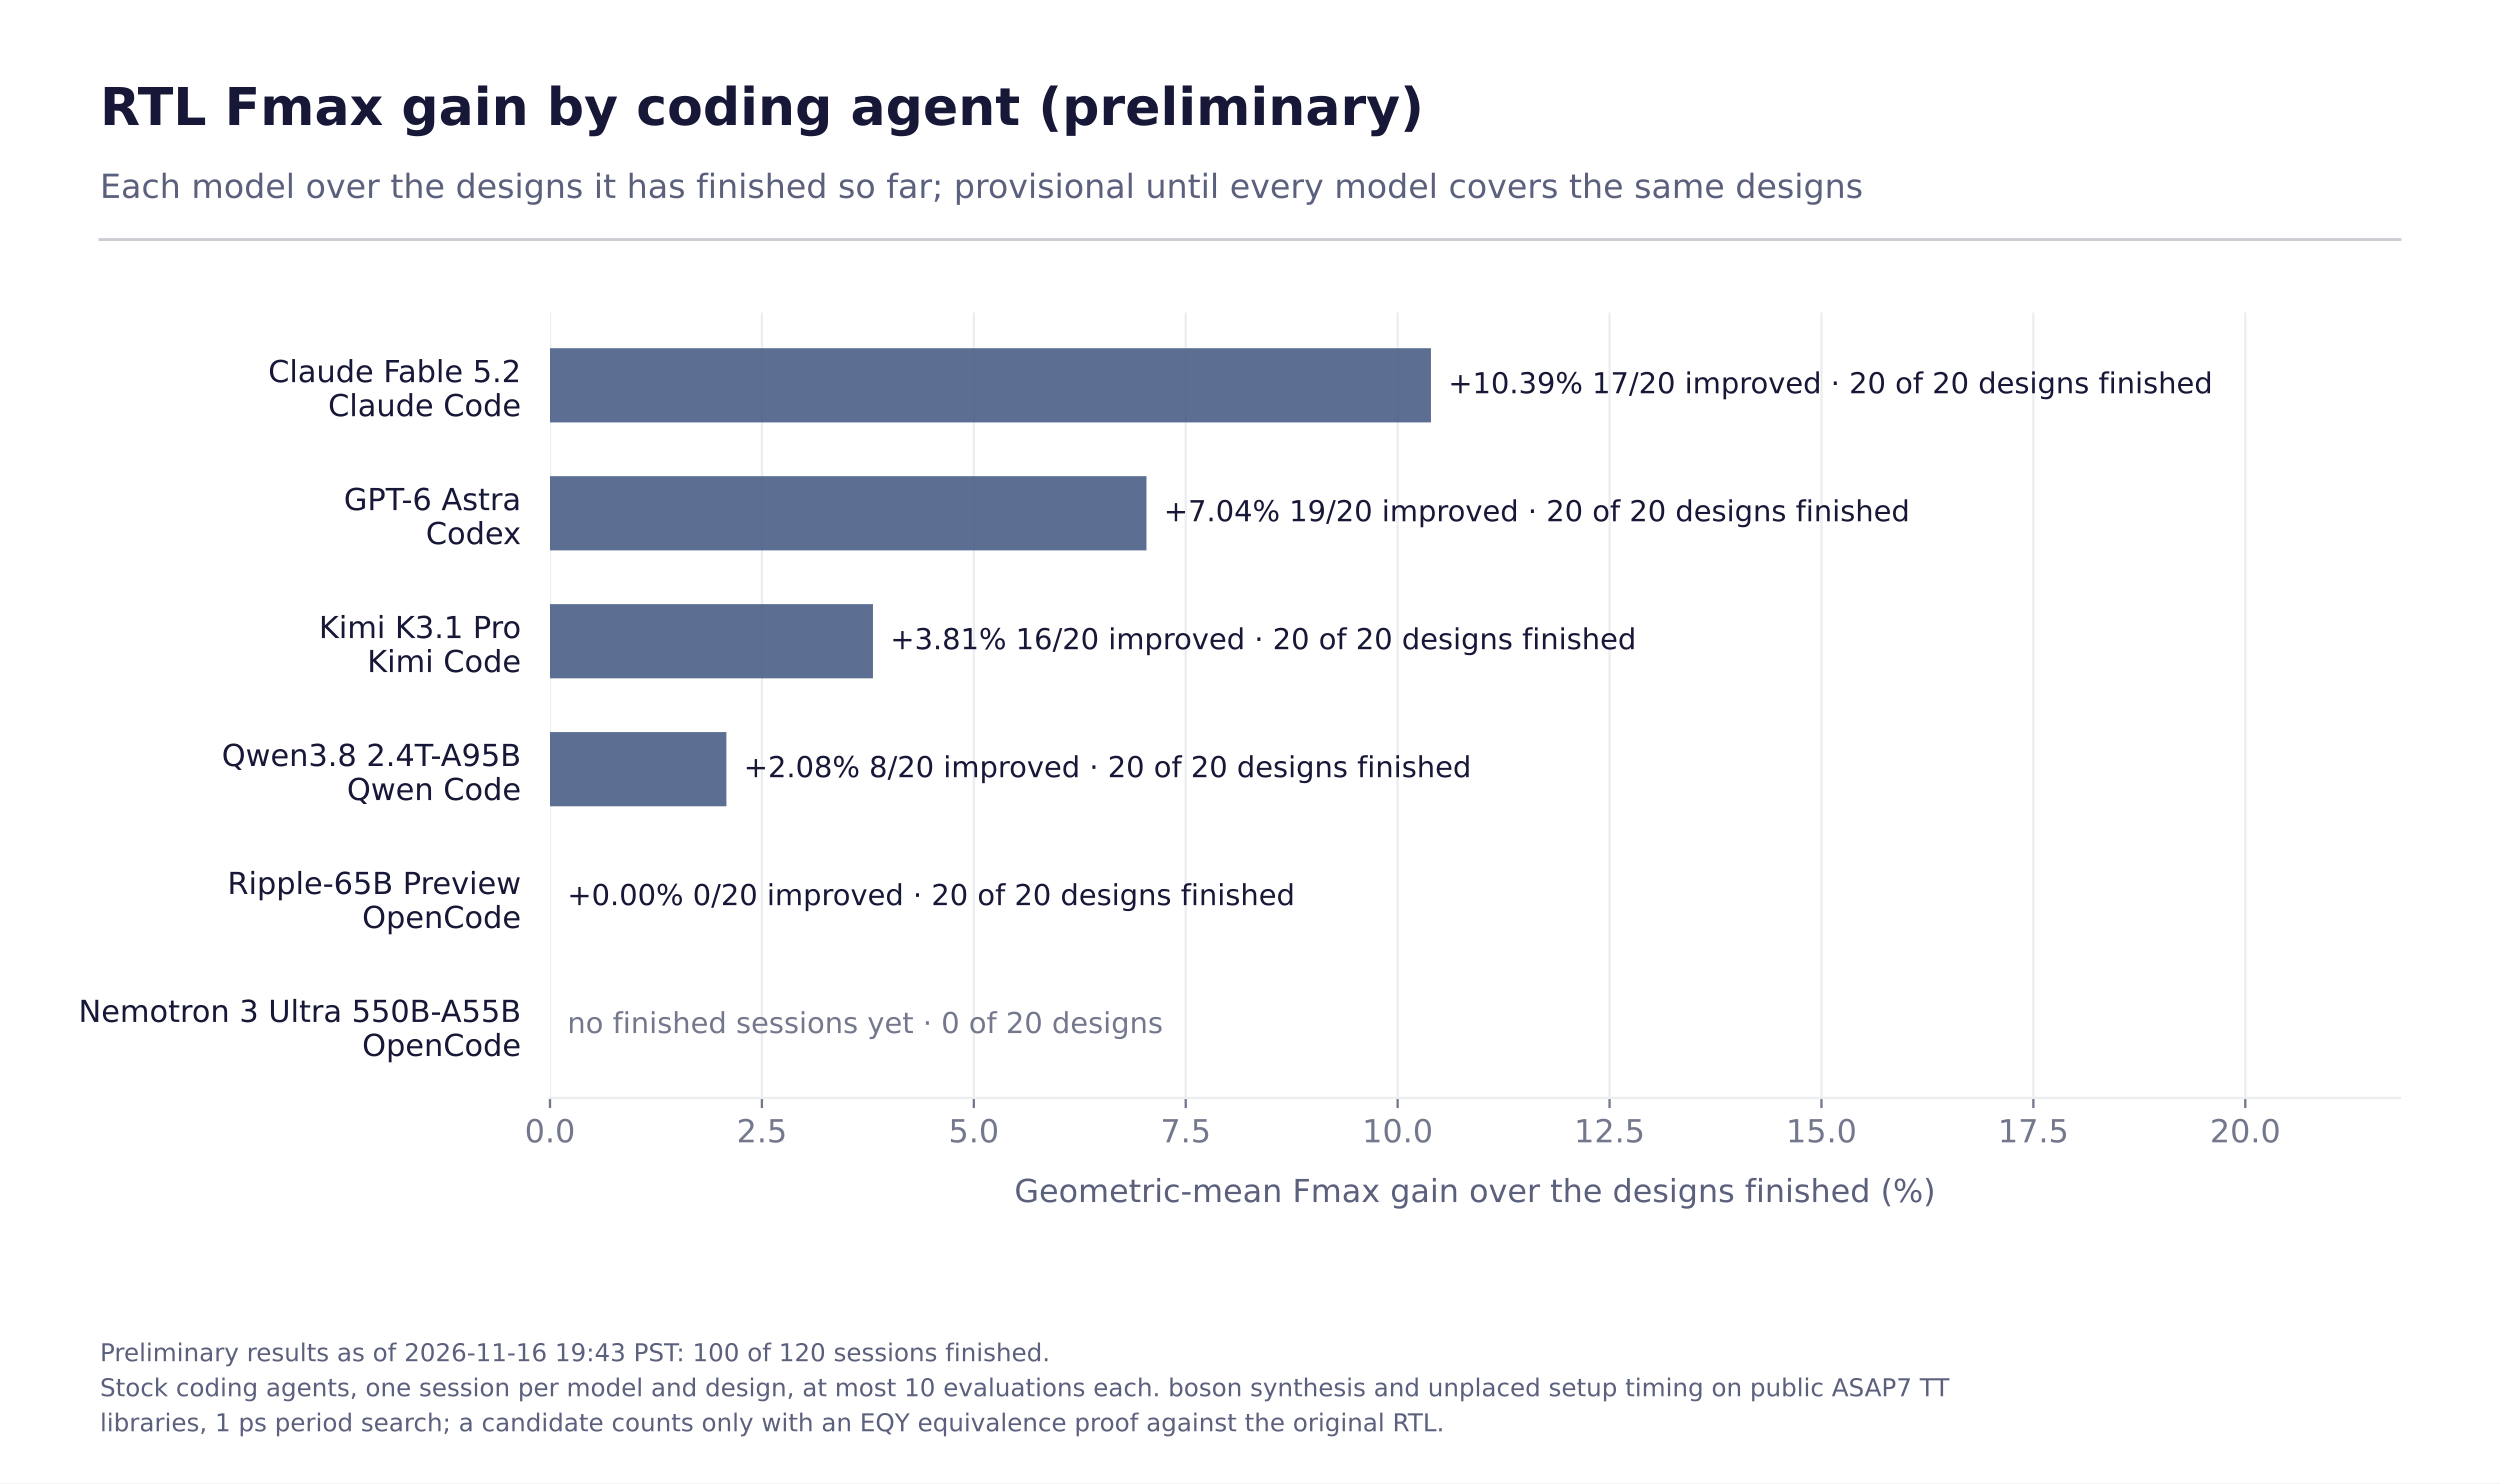
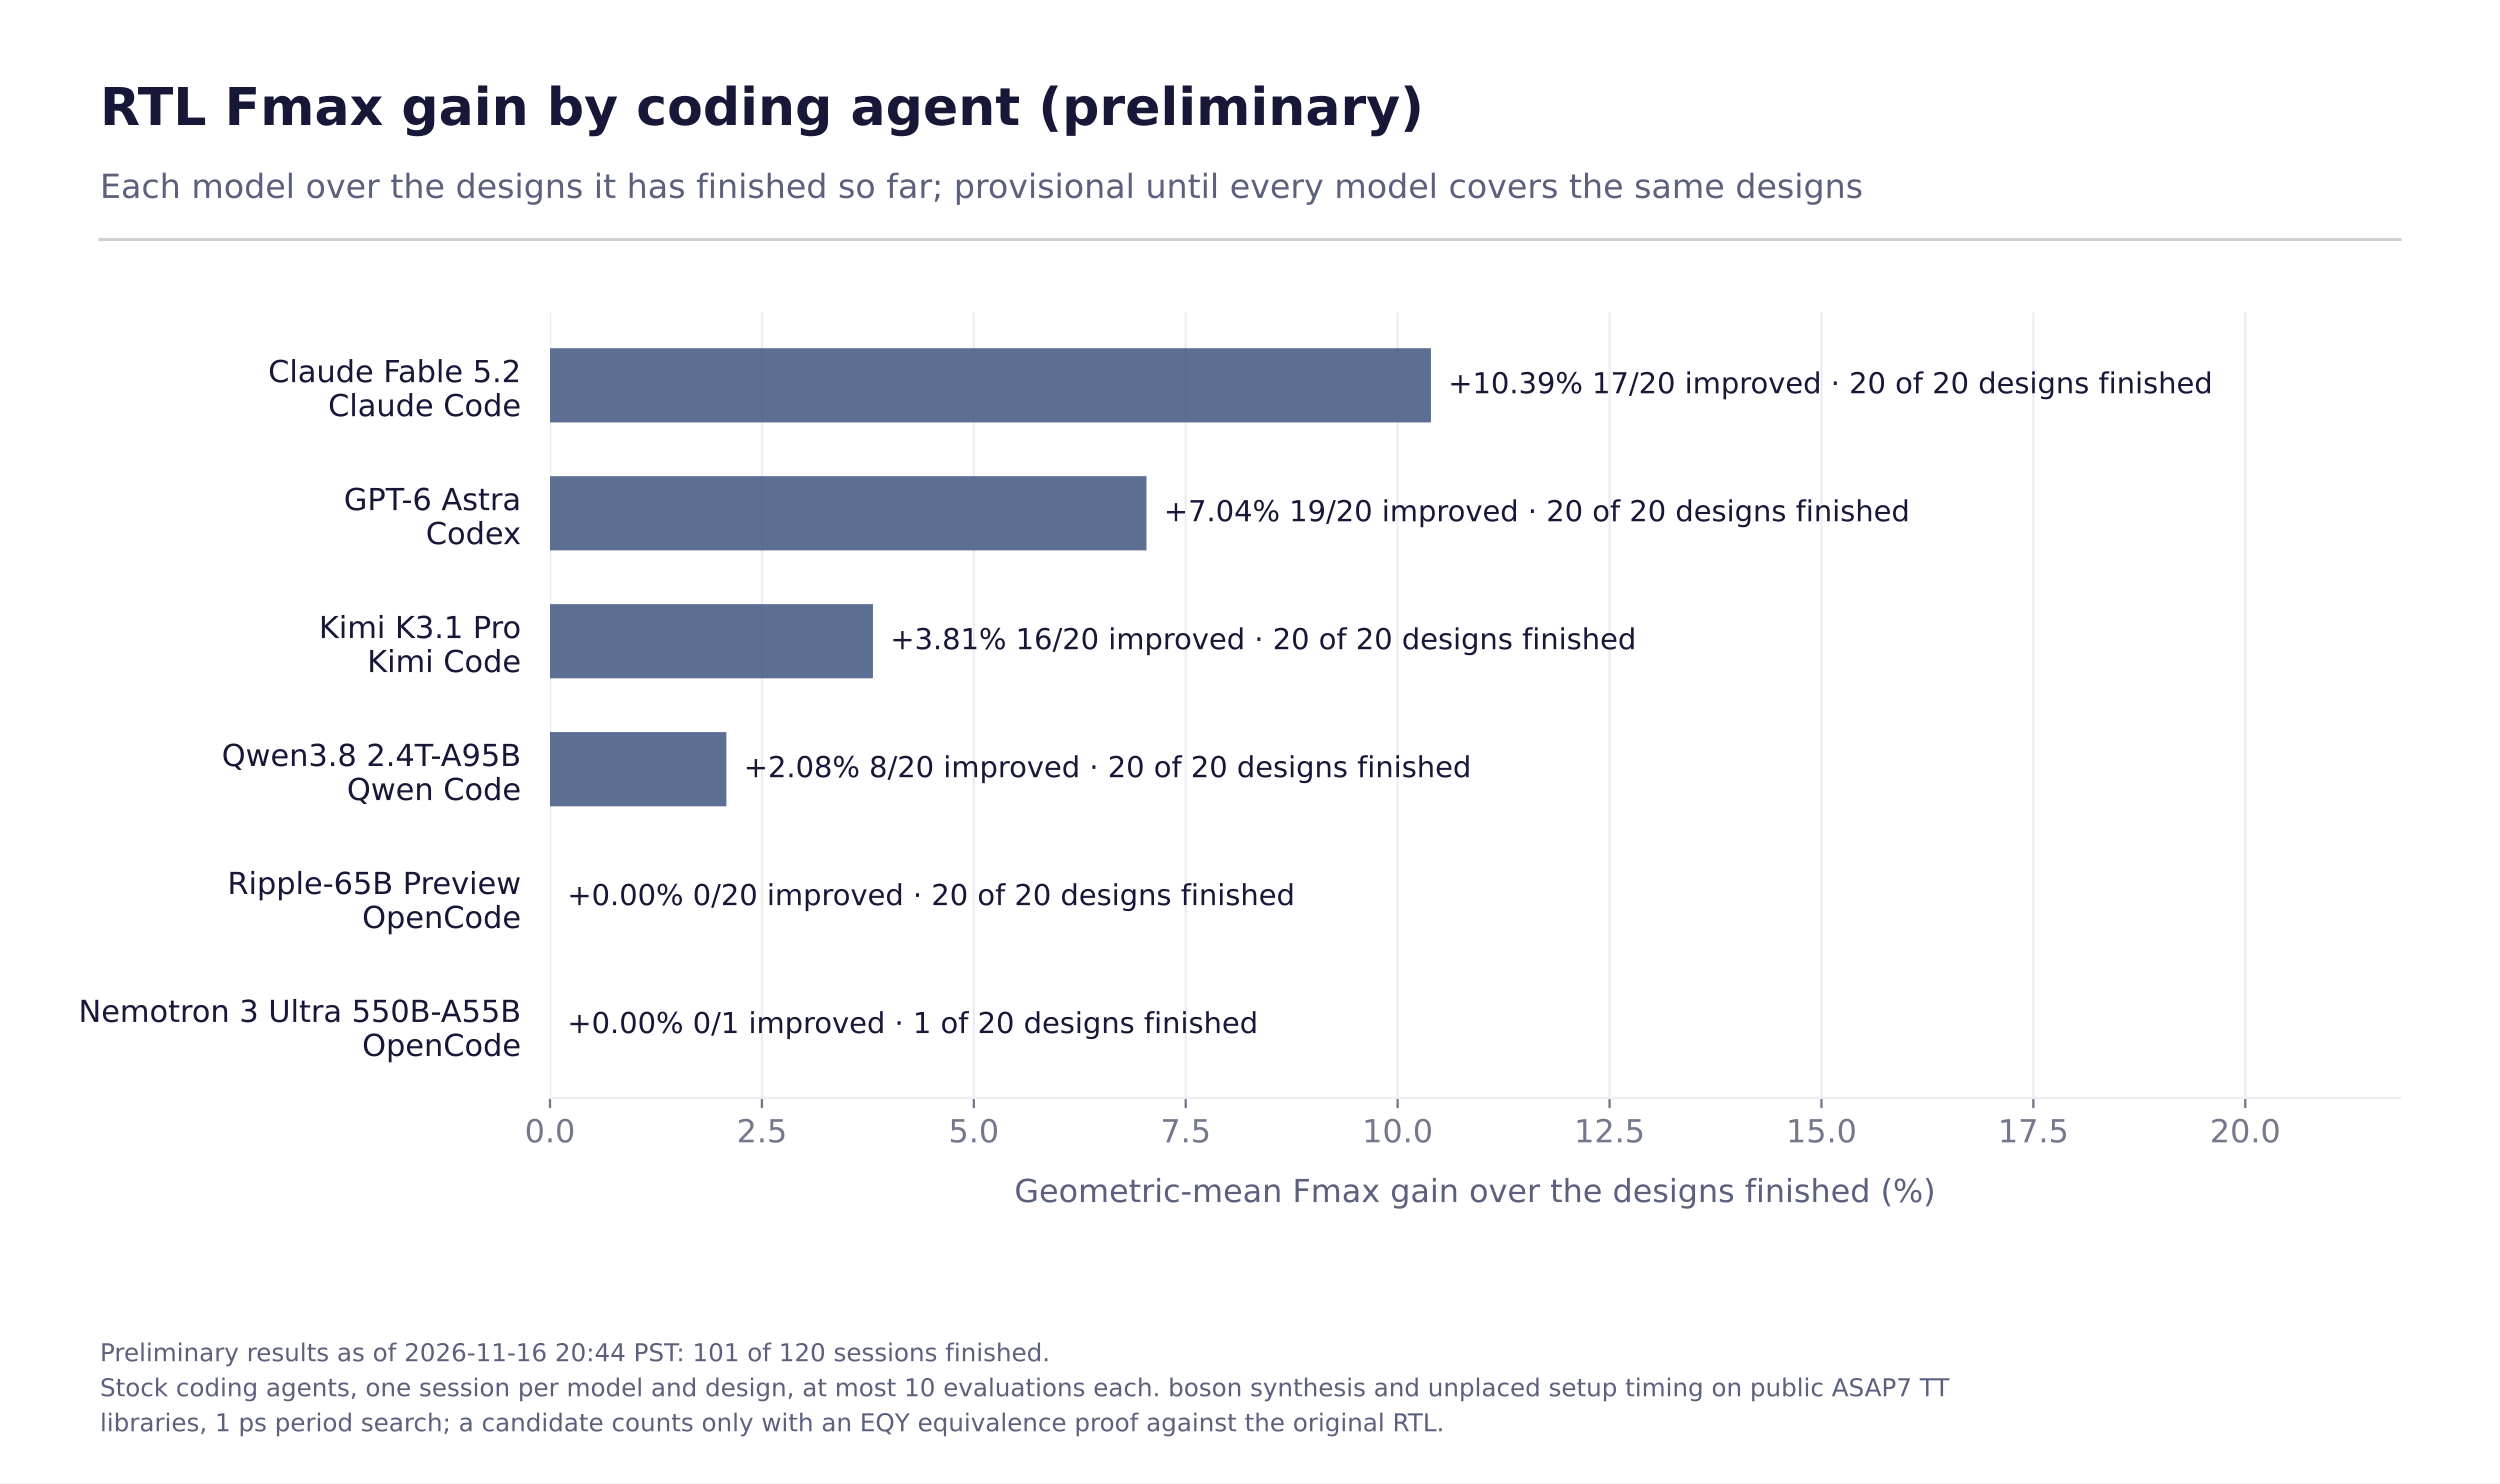
<svg xmlns="http://www.w3.org/2000/svg" xmlns:xlink="http://www.w3.org/1999/xlink" width="864pt" height="512.64pt" viewBox="0 0 864 512.64" version="1.1">
  <defs>
    <style type="text/css">*{stroke-linejoin: round; stroke-linecap: butt}</style>
  </defs>
  <g id="figure_1">
    <g id="patch_1">
      <path d="M 0 512.64  L 864 512.64  L 864 0  L 0 0  z " style="fill: #ffffff" />
    </g>
    <g id="axes_1">
      <g id="patch_2">
        <path d="M 190.08 379.44  L 829.44 379.44  L 829.44 108  L 190.08 108  z " style="fill: #ffffff" />
      </g>
      <g id="matplotlib.axis_1">
        <g id="xtick_1">
          <g id="line2d_1">
-             <path d="M 190.08 379.44  L 190.08 108  " clip-path="url(#p6627dd2dad)" style="fill: none; stroke: #ebedf0; stroke-width: 0.8; stroke-linecap: square" />
+             <path d="M 190.08 379.44  L 190.08 108  " clip-path="url(#pbbf078af64)" style="fill: none; stroke: #ebedf0; stroke-width: 0.8; stroke-linecap: square" />
          </g>
          <g id="line2d_2">
            <defs>
              <path id="m93d353a957" d="M 0 0  L 0 3.5  " style="stroke: #74788d; stroke-width: 0.8" />
            </defs>
            <g>
              <use xlink:href="#m93d353a957" x="190.08" y="379.44" style="fill: #74788d; stroke: #74788d; stroke-width: 0.8" />
            </g>
          </g>
          <g id="text_1">
            <text style="fill: #74788d; font: 11px 'DejaVu Sans'; text-anchor: middle" x="190.08" y="394.798" transform="rotate(-0 190.08 394.7983)">0.0</text>
          </g>
        </g>
        <g id="xtick_2">
          <g id="line2d_3">
-             <path d="M 263.316 379.44  L 263.316 108  " clip-path="url(#p6627dd2dad)" style="fill: none; stroke: #ebedf0; stroke-width: 0.8; stroke-linecap: square" />
+             <path d="M 263.316 379.44  L 263.316 108  " clip-path="url(#pbbf078af64)" style="fill: none; stroke: #ebedf0; stroke-width: 0.8; stroke-linecap: square" />
          </g>
          <g id="line2d_4">
            <g>
              <use xlink:href="#m93d353a957" x="263.316" y="379.44" style="fill: #74788d; stroke: #74788d; stroke-width: 0.8" />
            </g>
          </g>
          <g id="text_2">
            <text style="fill: #74788d; font: 11px 'DejaVu Sans'; text-anchor: middle" x="263.316" y="394.798" transform="rotate(-0 263.3161 394.7983)">2.5</text>
          </g>
        </g>
        <g id="xtick_3">
          <g id="line2d_5">
-             <path d="M 336.552 379.44  L 336.552 108  " clip-path="url(#p6627dd2dad)" style="fill: none; stroke: #ebedf0; stroke-width: 0.8; stroke-linecap: square" />
+             <path d="M 336.552 379.44  L 336.552 108  " clip-path="url(#pbbf078af64)" style="fill: none; stroke: #ebedf0; stroke-width: 0.8; stroke-linecap: square" />
          </g>
          <g id="line2d_6">
            <g>
              <use xlink:href="#m93d353a957" x="336.552" y="379.44" style="fill: #74788d; stroke: #74788d; stroke-width: 0.8" />
            </g>
          </g>
          <g id="text_3">
            <text style="fill: #74788d; font: 11px 'DejaVu Sans'; text-anchor: middle" x="336.552" y="394.798" transform="rotate(-0 336.5522 394.7983)">5.0</text>
          </g>
        </g>
        <g id="xtick_4">
          <g id="line2d_7">
-             <path d="M 409.788 379.44  L 409.788 108  " clip-path="url(#p6627dd2dad)" style="fill: none; stroke: #ebedf0; stroke-width: 0.8; stroke-linecap: square" />
+             <path d="M 409.788 379.44  L 409.788 108  " clip-path="url(#pbbf078af64)" style="fill: none; stroke: #ebedf0; stroke-width: 0.8; stroke-linecap: square" />
          </g>
          <g id="line2d_8">
            <g>
              <use xlink:href="#m93d353a957" x="409.788" y="379.44" style="fill: #74788d; stroke: #74788d; stroke-width: 0.8" />
            </g>
          </g>
          <g id="text_4">
            <text style="fill: #74788d; font: 11px 'DejaVu Sans'; text-anchor: middle" x="409.788" y="394.798" transform="rotate(-0 409.7883 394.7983)">7.5</text>
          </g>
        </g>
        <g id="xtick_5">
          <g id="line2d_9">
-             <path d="M 483.024 379.44  L 483.024 108  " clip-path="url(#p6627dd2dad)" style="fill: none; stroke: #ebedf0; stroke-width: 0.8; stroke-linecap: square" />
+             <path d="M 483.024 379.44  L 483.024 108  " clip-path="url(#pbbf078af64)" style="fill: none; stroke: #ebedf0; stroke-width: 0.8; stroke-linecap: square" />
          </g>
          <g id="line2d_10">
            <g>
              <use xlink:href="#m93d353a957" x="483.024" y="379.44" style="fill: #74788d; stroke: #74788d; stroke-width: 0.8" />
            </g>
          </g>
          <g id="text_5">
            <text style="fill: #74788d; font: 11px 'DejaVu Sans'; text-anchor: middle" x="483.024" y="394.798" transform="rotate(-0 483.0244 394.7983)">10.0</text>
          </g>
        </g>
        <g id="xtick_6">
          <g id="line2d_11">
-             <path d="M 556.261 379.44  L 556.261 108  " clip-path="url(#p6627dd2dad)" style="fill: none; stroke: #ebedf0; stroke-width: 0.8; stroke-linecap: square" />
+             <path d="M 556.261 379.44  L 556.261 108  " clip-path="url(#pbbf078af64)" style="fill: none; stroke: #ebedf0; stroke-width: 0.8; stroke-linecap: square" />
          </g>
          <g id="line2d_12">
            <g>
              <use xlink:href="#m93d353a957" x="556.261" y="379.44" style="fill: #74788d; stroke: #74788d; stroke-width: 0.8" />
            </g>
          </g>
          <g id="text_6">
            <text style="fill: #74788d; font: 11px 'DejaVu Sans'; text-anchor: middle" x="556.261" y="394.798" transform="rotate(-0 556.2605 394.7983)">12.5</text>
          </g>
        </g>
        <g id="xtick_7">
          <g id="line2d_13">
-             <path d="M 629.497 379.44  L 629.497 108  " clip-path="url(#p6627dd2dad)" style="fill: none; stroke: #ebedf0; stroke-width: 0.8; stroke-linecap: square" />
+             <path d="M 629.497 379.44  L 629.497 108  " clip-path="url(#pbbf078af64)" style="fill: none; stroke: #ebedf0; stroke-width: 0.8; stroke-linecap: square" />
          </g>
          <g id="line2d_14">
            <g>
              <use xlink:href="#m93d353a957" x="629.497" y="379.44" style="fill: #74788d; stroke: #74788d; stroke-width: 0.8" />
            </g>
          </g>
          <g id="text_7">
            <text style="fill: #74788d; font: 11px 'DejaVu Sans'; text-anchor: middle" x="629.497" y="394.798" transform="rotate(-0 629.4966 394.7983)">15.0</text>
          </g>
        </g>
        <g id="xtick_8">
          <g id="line2d_15">
-             <path d="M 702.733 379.44  L 702.733 108  " clip-path="url(#p6627dd2dad)" style="fill: none; stroke: #ebedf0; stroke-width: 0.8; stroke-linecap: square" />
+             <path d="M 702.733 379.44  L 702.733 108  " clip-path="url(#pbbf078af64)" style="fill: none; stroke: #ebedf0; stroke-width: 0.8; stroke-linecap: square" />
          </g>
          <g id="line2d_16">
            <g>
              <use xlink:href="#m93d353a957" x="702.733" y="379.44" style="fill: #74788d; stroke: #74788d; stroke-width: 0.8" />
            </g>
          </g>
          <g id="text_8">
            <text style="fill: #74788d; font: 11px 'DejaVu Sans'; text-anchor: middle" x="702.733" y="394.798" transform="rotate(-0 702.7327 394.7983)">17.5</text>
          </g>
        </g>
        <g id="xtick_9">
          <g id="line2d_17">
-             <path d="M 775.969 379.44  L 775.969 108  " clip-path="url(#p6627dd2dad)" style="fill: none; stroke: #ebedf0; stroke-width: 0.8; stroke-linecap: square" />
+             <path d="M 775.969 379.44  L 775.969 108  " clip-path="url(#pbbf078af64)" style="fill: none; stroke: #ebedf0; stroke-width: 0.8; stroke-linecap: square" />
          </g>
          <g id="line2d_18">
            <g>
              <use xlink:href="#m93d353a957" x="775.969" y="379.44" style="fill: #74788d; stroke: #74788d; stroke-width: 0.8" />
            </g>
          </g>
          <g id="text_9">
            <text style="fill: #74788d; font: 11px 'DejaVu Sans'; text-anchor: middle" x="775.969" y="394.798" transform="rotate(-0 775.9689 394.7983)">20.0</text>
          </g>
        </g>
        <g id="text_10">
          <text style="fill: #5b607d; font: 11px 'DejaVu Sans'; text-anchor: middle" x="509.76" y="415.444" transform="rotate(-0 509.76 415.4442)">Geometric-mean Fmax gain over the designs finished (%)</text>
        </g>
      </g>
      <g id="matplotlib.axis_2">
        <g id="ytick_1">
          <g id="line2d_19" />
          <g id="text_11">
            <text style="fill: #171738; font: 10.5px 'DejaVu Sans'" transform="translate(92.68391 132.071)">Claude Fable 5.2</text>
            <text style="fill: #171738; font: 10.5px 'DejaVu Sans'" transform="translate(113.3952 143.8287)">Claude Code</text>
          </g>
        </g>
        <g id="ytick_2">
          <g id="line2d_20" />
          <g id="text_12">
            <text style="fill: #171738; font: 10.5px 'DejaVu Sans'" transform="translate(118.8322 176.2939)">GPT-6 Astra</text>
            <text style="fill: #171738; font: 10.5px 'DejaVu Sans'" transform="translate(147.1658 188.0516)">Codex</text>
          </g>
        </g>
        <g id="ytick_3">
          <g id="line2d_21" />
          <g id="text_13">
            <text style="fill: #171738; font: 10.5px 'DejaVu Sans'" transform="translate(110.2222 220.5167)">Kimi K3.1 Pro</text>
            <text style="fill: #171738; font: 10.5px 'DejaVu Sans'" transform="translate(126.9123 232.2744)">Kimi Code</text>
          </g>
        </g>
        <g id="ytick_4">
          <g id="line2d_22" />
          <g id="text_14">
            <text style="fill: #171738; font: 10.5px 'DejaVu Sans'" transform="translate(76.62383 264.7396)">Qwen3.8 2.4T-A95B</text>
            <text style="fill: #171738; font: 10.5px 'DejaVu Sans'" transform="translate(119.892 276.4973)">Qwen Code</text>
          </g>
        </g>
        <g id="ytick_5">
          <g id="line2d_23" />
          <g id="text_15">
            <text style="fill: #171738; font: 10.5px 'DejaVu Sans'" transform="translate(78.59914 308.9625)">Ripple-65B Preview</text>
            <text style="fill: #171738; font: 10.5px 'DejaVu Sans'" transform="translate(125.1502 320.7202)">OpenCode</text>
          </g>
        </g>
        <g id="ytick_6">
          <g id="line2d_24" />
          <g id="text_16">
            <text style="fill: #171738; font: 10.5px 'DejaVu Sans'" transform="translate(27.12945 353.1853)">Nemotron 3 Ultra 550B-A55B</text>
            <text style="fill: #171738; font: 10.5px 'DejaVu Sans'" transform="translate(125.1502 364.9431)">OpenCode</text>
          </g>
        </g>
      </g>
      <g id="patch_3">
-         <path d="M 190.08 120.338  L 494.537 120.338  L 494.537 145.987  L 190.08 145.987  z " clip-path="url(#p6627dd2dad)" style="fill: #3f5680; opacity: 0.85" />
+         <path d="M 190.08 120.338  L 494.537 120.338  L 494.537 145.987  L 190.08 145.987  z " clip-path="url(#pbbf078af64)" style="fill: #3f5680; opacity: 0.85" />
      </g>
      <g id="patch_4">
-         <path d="M 190.08 164.561  L 396.225 164.561  L 396.225 190.21  L 190.08 190.21  z " clip-path="url(#p6627dd2dad)" style="fill: #3f5680; opacity: 0.85" />
+         <path d="M 190.08 164.561  L 396.225 164.561  L 396.225 190.21  L 190.08 190.21  z " clip-path="url(#pbbf078af64)" style="fill: #3f5680; opacity: 0.85" />
      </g>
      <g id="patch_5">
-         <path d="M 190.08 208.784  L 301.692 208.784  L 301.692 234.433  L 190.08 234.433  z " clip-path="url(#p6627dd2dad)" style="fill: #3f5680; opacity: 0.85" />
+         <path d="M 190.08 208.784  L 301.692 208.784  L 301.692 234.433  L 190.08 234.433  z " clip-path="url(#pbbf078af64)" style="fill: #3f5680; opacity: 0.85" />
      </g>
      <g id="patch_6">
-         <path d="M 190.08 253.007  L 251.042 253.007  L 251.042 278.656  L 190.08 278.656  z " clip-path="url(#p6627dd2dad)" style="fill: #3f5680; opacity: 0.85" />
+         <path d="M 190.08 253.007  L 251.042 253.007  L 251.042 278.656  L 190.08 278.656  z " clip-path="url(#pbbf078af64)" style="fill: #3f5680; opacity: 0.85" />
      </g>
      <g id="patch_7">
-         <path d="M 190.08 297.23  L 190.08 297.23  L 190.08 322.879  L 190.08 322.879  z " clip-path="url(#p6627dd2dad)" style="fill: #3f5680; opacity: 0.85" />
+         <path d="M 190.08 297.23  L 190.08 297.23  L 190.08 322.879  L 190.08 322.879  z " clip-path="url(#pbbf078af64)" style="fill: #3f5680; opacity: 0.85" />
      </g>
      <g id="patch_8">
-         <path d="M 190.08 341.453  L 190.08 341.453  L 190.08 367.102  L 190.08 367.102  z " clip-path="url(#p6627dd2dad)" style="fill: #3f5680; opacity: 0.85" />
+         <path d="M 190.08 341.453  L 190.08 341.453  L 190.08 367.102  L 190.08 367.102  z " clip-path="url(#pbbf078af64)" style="fill: #3f5680; opacity: 0.85" />
      </g>
      <g id="patch_9">
        <path d="M 190.08 379.44  L 829.44 379.44  " style="fill: none; stroke: #ebedf0; stroke-width: 0.8; stroke-linejoin: miter; stroke-linecap: square" />
      </g>
      <g id="text_17">
        <text style="fill: #171738; font: 10px 'DejaVu Sans'; text-anchor: start" x="500.537" y="135.922" transform="rotate(-0 500.5371 135.9222)">+10.39%   17/20 improved · 20 of 20 designs finished</text>
      </g>
      <g id="text_18">
        <text style="fill: #171738; font: 10px 'DejaVu Sans'; text-anchor: start" x="402.225" y="180.145" transform="rotate(-0 402.225 180.1451)">+7.04%   19/20 improved · 20 of 20 designs finished</text>
      </g>
      <g id="text_19">
        <text style="fill: #171738; font: 10px 'DejaVu Sans'; text-anchor: start" x="307.692" y="224.368" transform="rotate(-0 307.6918 224.3679)">+3.81%   16/20 improved · 20 of 20 designs finished</text>
      </g>
      <g id="text_20">
        <text style="fill: #171738; font: 10px 'DejaVu Sans'; text-anchor: start" x="257.042" y="268.591" transform="rotate(-0 257.0417 268.5908)">+2.08%   8/20 improved · 20 of 20 designs finished</text>
      </g>
      <g id="text_21">
        <text style="fill: #171738; font: 10px 'DejaVu Sans'; text-anchor: start" x="196.08" y="312.814" transform="rotate(-0 196.08 312.8137)">+0.00%   0/20 improved · 20 of 20 designs finished</text>
      </g>
      <g id="text_22">
-         <text style="fill: #74788d; font: 10px 'DejaVu Sans'; text-anchor: start" x="196.08" y="357.037" transform="rotate(-0 196.08 357.0366)">no finished sessions yet · 0 of 20 designs</text>
+         <text style="fill: #171738; font: 10px 'DejaVu Sans'; text-anchor: start" x="196.08" y="357.037" transform="rotate(-0 196.08 357.0366)">+0.00%   0/1 improved · 1 of 20 designs finished</text>
      </g>
    </g>
    <g id="line2d_25">
      <path d="M 34.56 82.8  L 829.44 82.8  " style="fill: none; stroke: #171738; stroke-opacity: 0.22; stroke-linecap: square" />
    </g>
    <g id="text_23">
      <text style="fill: #171738; font: 700 18px 'DejaVu Sans'; text-anchor: start" x="34.56" y="43.2" transform="rotate(-0 34.56 43.2)">RTL Fmax gain by coding agent (preliminary)</text>
    </g>
    <g id="text_24">
      <text style="fill: #5b607d; font: 11.5px 'DejaVu Sans'; text-anchor: start" x="34.56" y="68.4" transform="rotate(-0 34.56 68.4)">Each model over the designs it has finished so far; provisional until every model covers the same designs</text>
    </g>
    <g id="text_25">
-       <text style="fill: #5b607d; font: 8.5px 'DejaVu Sans'" transform="translate(34.56 470.4368)">Preliminary results as of 2026-11-16 19:43 PST: 100 of 120 sessions finished.</text>
+       <text style="fill: #5b607d; font: 8.5px 'DejaVu Sans'" transform="translate(34.56 470.4368)">Preliminary results as of 2026-11-16 20:44 PST: 101 of 120 sessions finished.</text>
      <text style="fill: #5b607d; font: 8.5px 'DejaVu Sans'" transform="translate(34.56 482.5384)">Stock coding agents, one session per model and design, at most 10 evaluations each. boson synthesis and unplaced setup timing on public ASAP7 TT</text>
      <text style="fill: #5b607d; font: 8.5px 'DejaVu Sans'" transform="translate(34.56 494.64)">libraries, 1 ps period search; a candidate counts only with an EQY equivalence proof against the original RTL.</text>
    </g>
  </g>
  <defs>
-     <clipPath id="p6627dd2dad">
+     <clipPath id="pbbf078af64">
      <rect x="190.08" y="108" width="639.36" height="271.44" />
    </clipPath>
  </defs>
</svg>
